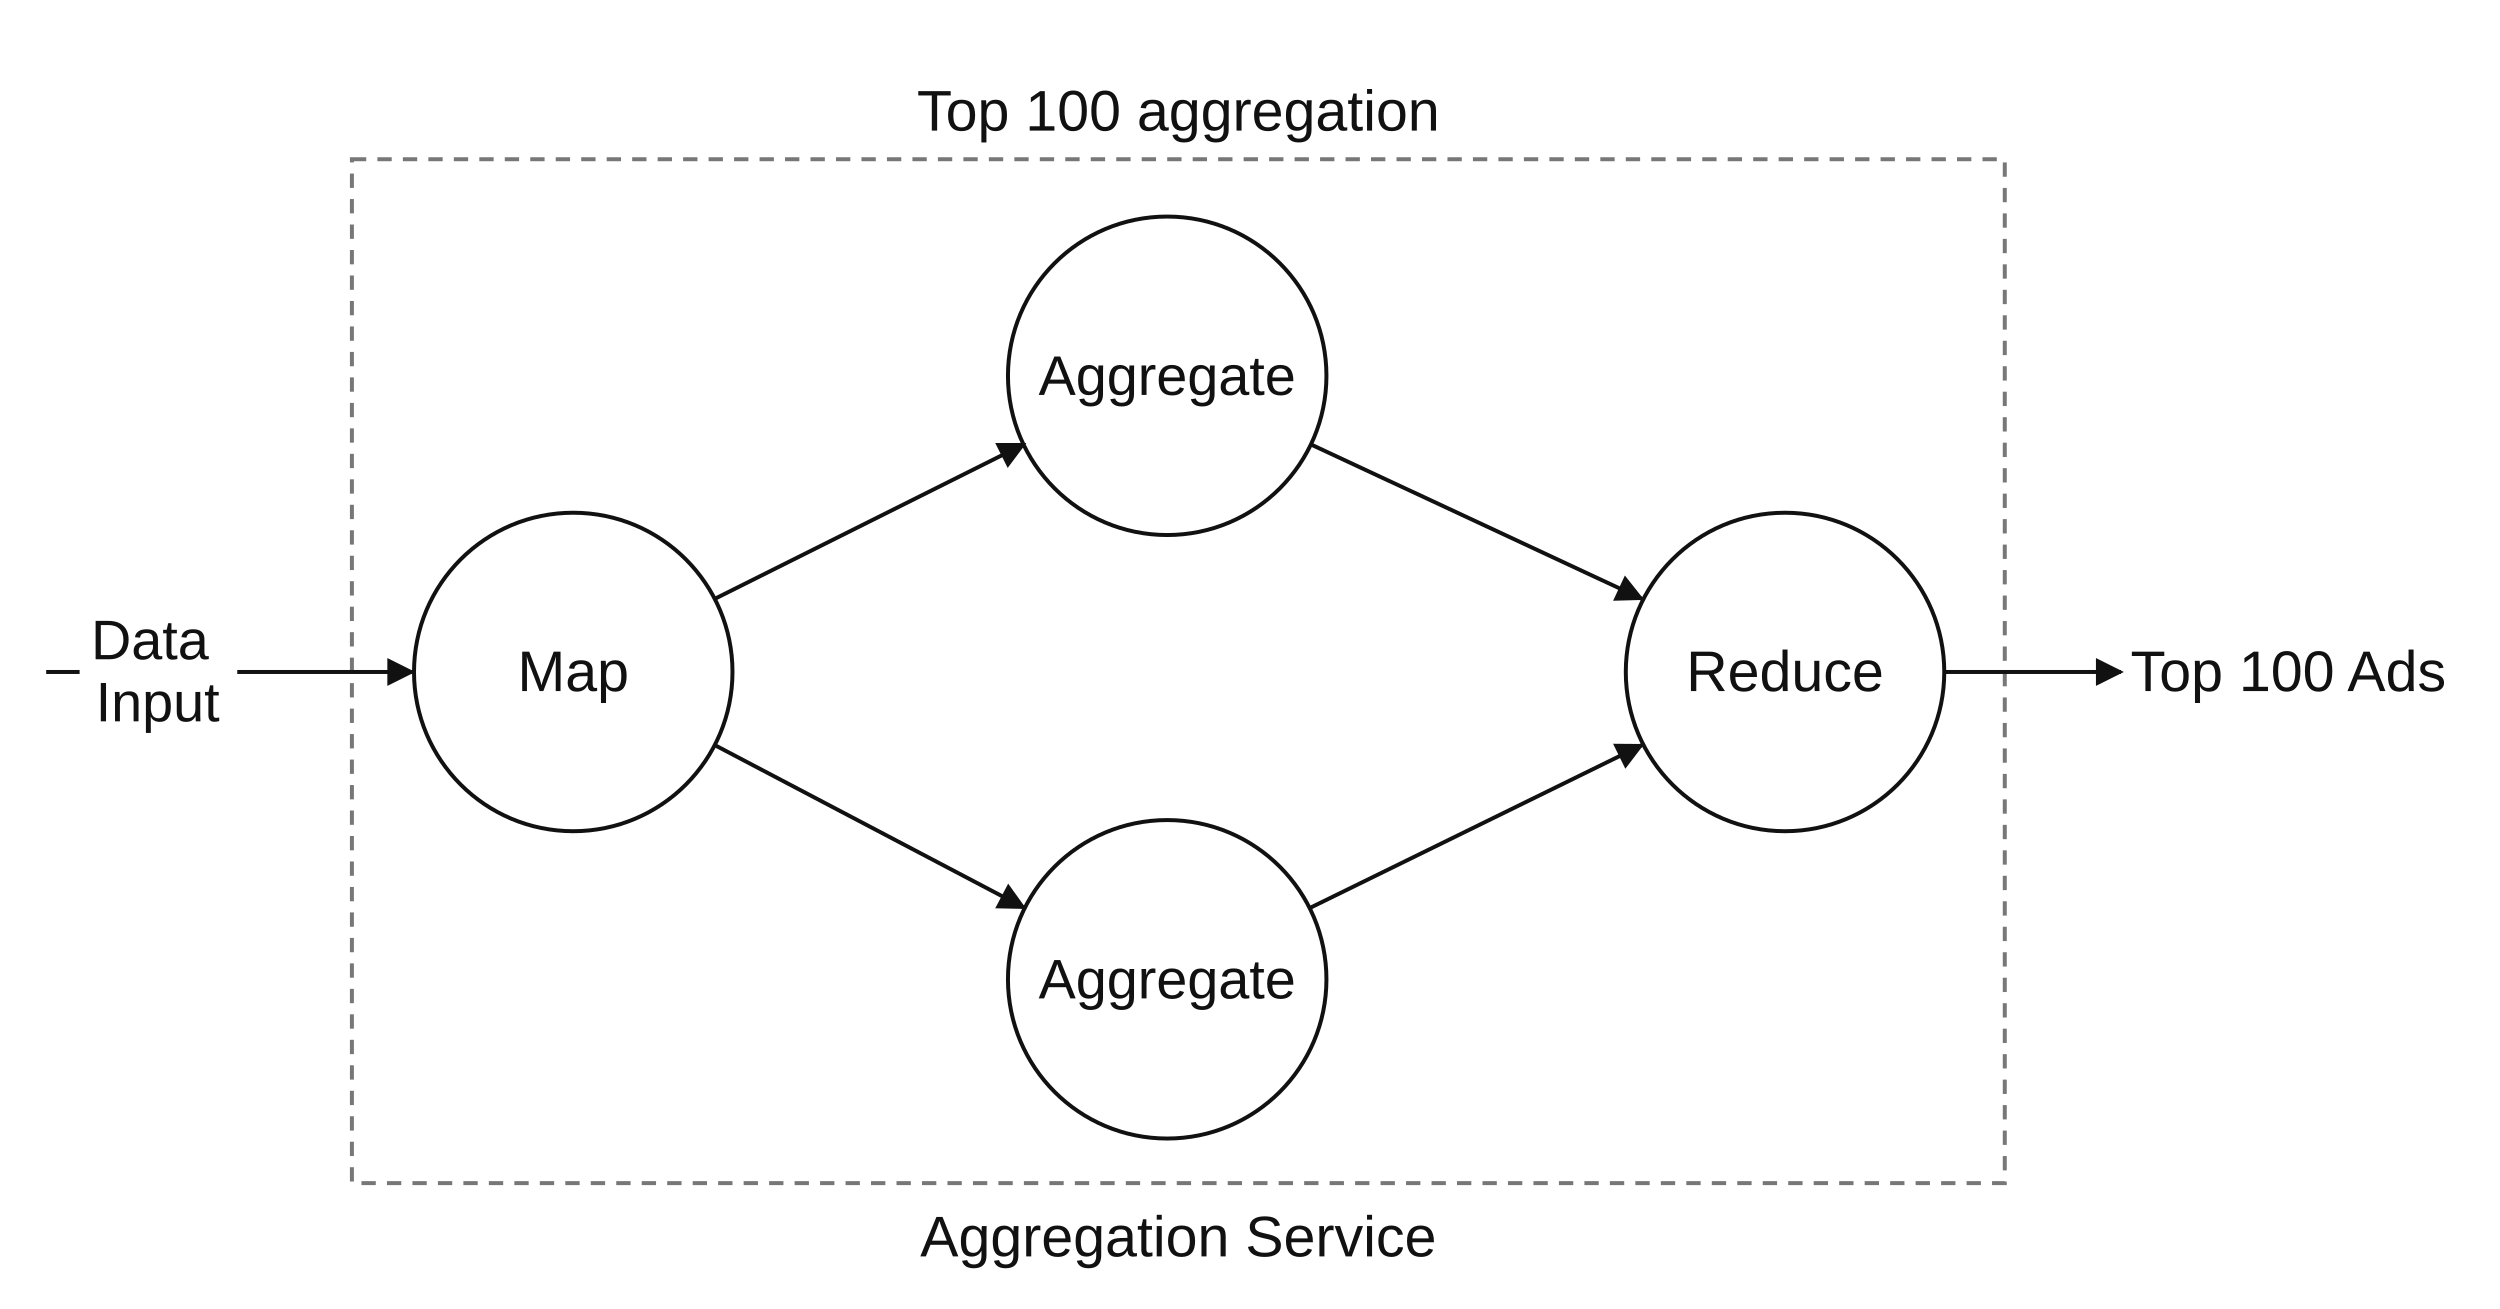
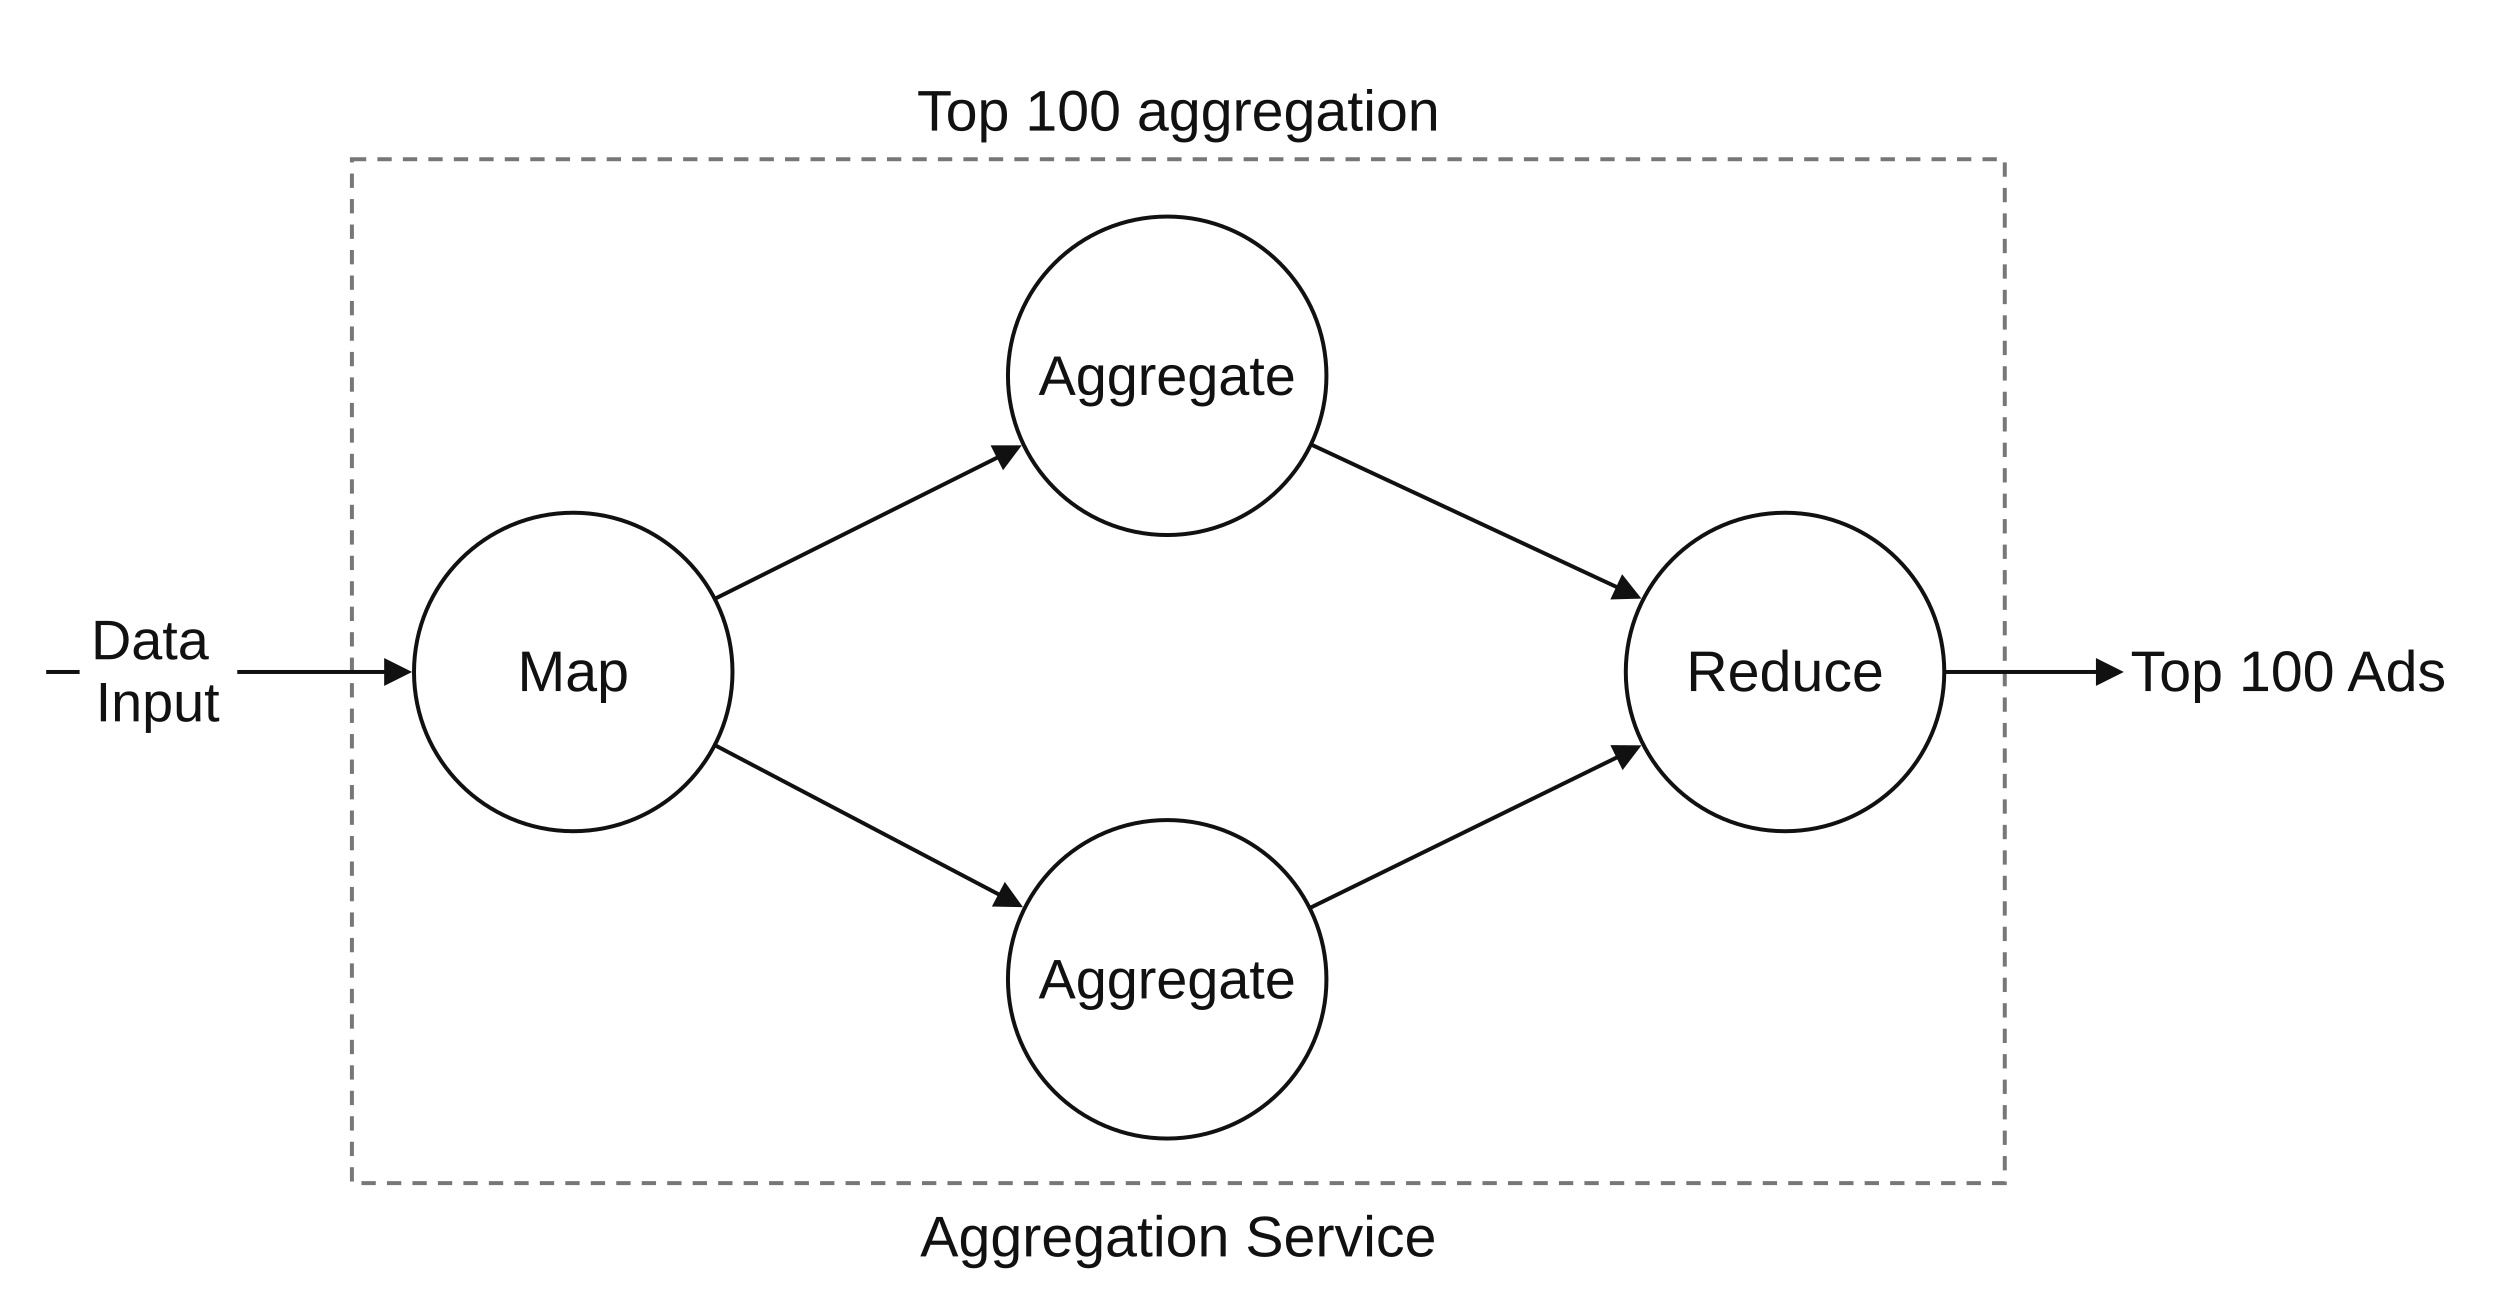
<svg xmlns="http://www.w3.org/2000/svg" width="1570" height="822" viewBox="0 0 1570 822" role="img" aria-labelledby="title desc">
  <defs>
-     <marker id="arrow" viewBox="0 0 10 10" refX="9" refY="5" markerWidth="7" markerHeight="7" markerUnits="strokeWidth" orient="auto">
-       <path d="M0 0L10 5L0 10Z" fill="#111" />
+     <marker id="arrow" viewBox="0 0 17.5 17.5" refX="14.5" refY="8.75" markerWidth="17.5" markerHeight="17.5" markerUnits="userSpaceOnUse" orient="auto">
+       <path d="M0 0L17.5 8.75L0 17.5Z" fill="#111" />
    </marker>
    <style>
      text{font-family:Arial,Helvetica,sans-serif;fill:#111}
      .node{fill:#fff;stroke:#111;stroke-width:2.5}
      .boundary{fill:none;stroke:#777;stroke-width:2.5;stroke-dasharray:9 7}
      .flow{fill:none;stroke:#111;stroke-width:2.5;marker-end:url(#arrow)}
      .line{fill:none;stroke:#111;stroke-width:2.5}
    </style>
  </defs>
  <rect width="1570" height="822" fill="#fff" />
  <rect class="boundary" x="221" y="100" width="1038" height="643" />
  <text x="740" y="82" font-size="36" text-anchor="middle">Top 100 aggregation</text>
  <text x="740" y="789" font-size="36" text-anchor="middle">Aggregation Service</text>
  <path class="line" d="M29 422H50" />
-   <path class="flow" d="M149 422H259" />
+   <path id="flow-1" class="flow" d="M149 422L255.75 422" />
  <text x="99" y="414" font-size="35" text-anchor="middle">
    <tspan x="99" dy="0">Data</tspan>
    <tspan x="99" dy="39">Input</tspan>
  </text>
  <circle class="node" cx="360" cy="422" r="100" />
  <text x="360" y="434" font-size="36" text-anchor="middle">Map</text>
  <circle class="node" cx="733" cy="236" r="100" />
  <text x="733" y="248" font-size="35" text-anchor="middle">Aggregate</text>
  <circle class="node" cx="733" cy="615" r="100" />
  <text x="733" y="627" font-size="35" text-anchor="middle">Aggregate</text>
-   <path class="flow" d="M449 376L643 279" />
-   <path class="flow" d="M449 468L643 570" />
+   <path id="flow-2" class="flow" d="M449 376L638.97 281.015" />
+   <path id="flow-3" class="flow" d="M449 468L639.79 568.312" />
  <circle class="node" cx="1121" cy="422" r="100" />
  <text x="1121" y="434" font-size="36" text-anchor="middle">Reduce</text>
-   <path class="flow" d="M823 279L1031 376" />
-   <path class="flow" d="M823 570L1031 468" />
-   <path class="flow" d="M1221 422H1332" />
+   <path id="flow-4" class="flow" d="M823 279L1028.122 374.658" />
+   <path id="flow-5" class="flow" d="M823 570L1028.149 469.398" />
+   <path id="flow-6" class="flow" d="M1221 422L1330.75 422" />
  <text x="1338" y="434" font-size="36">Top 100 Ads</text>
</svg>
